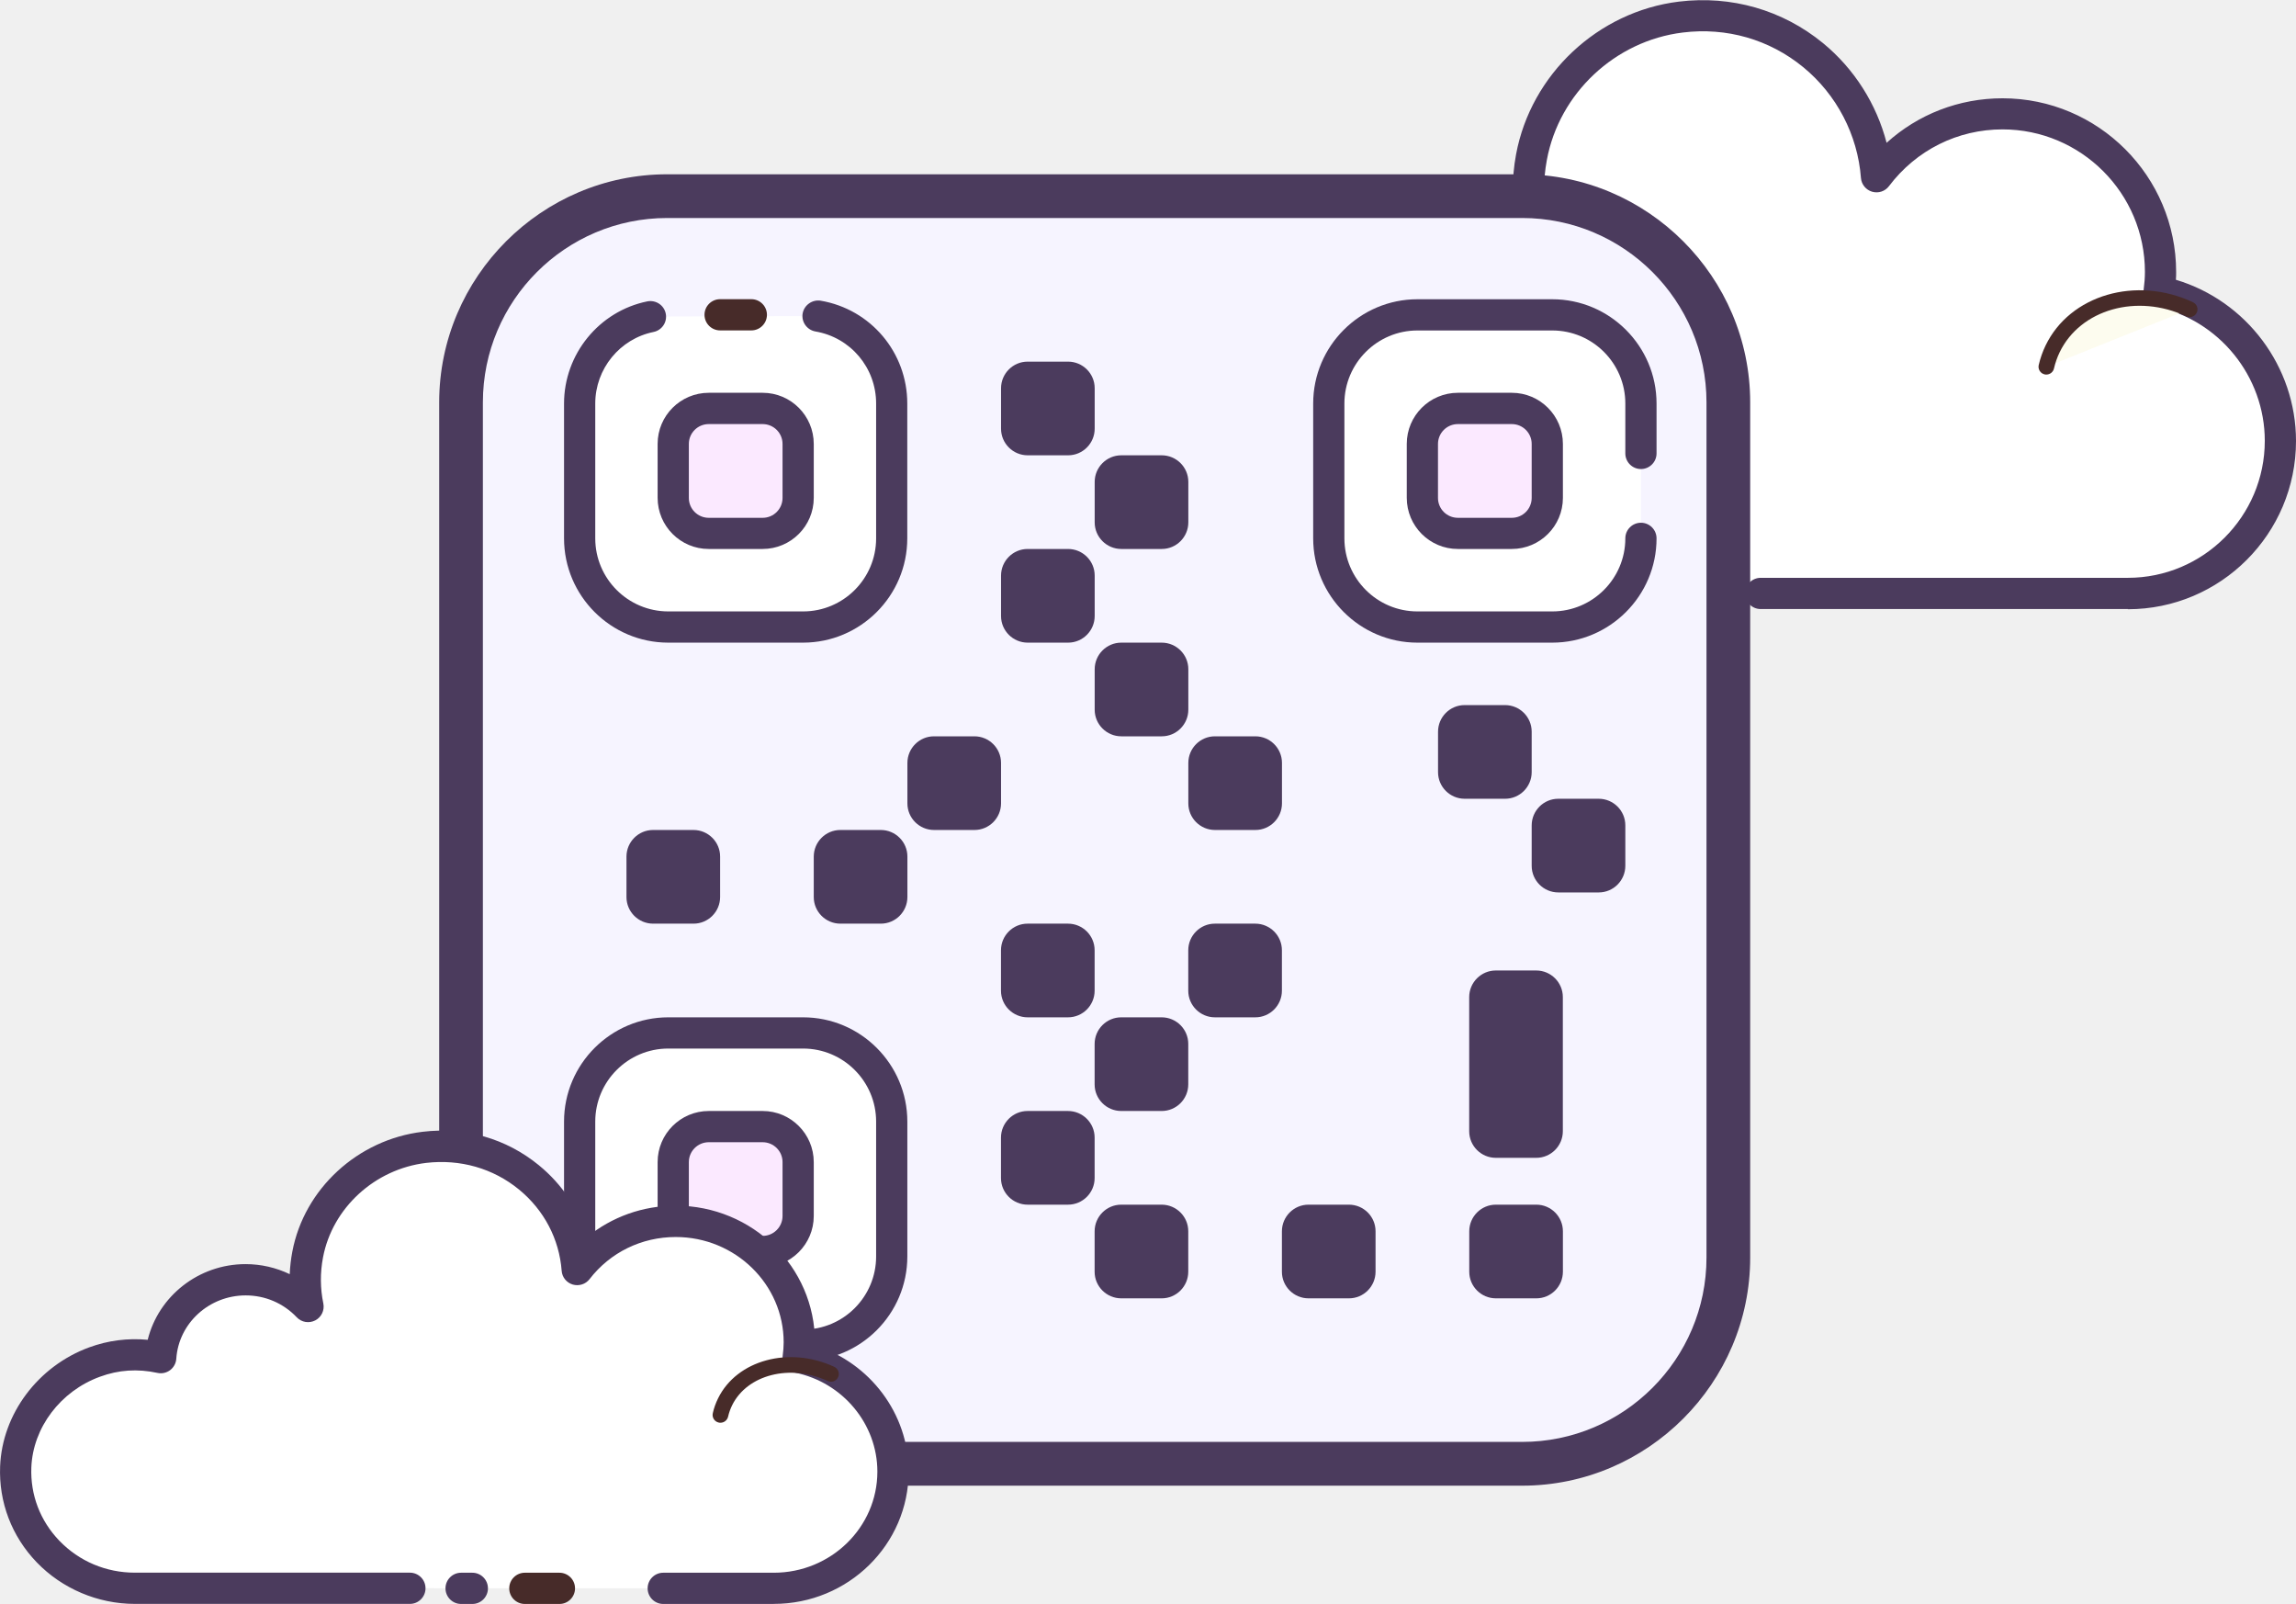
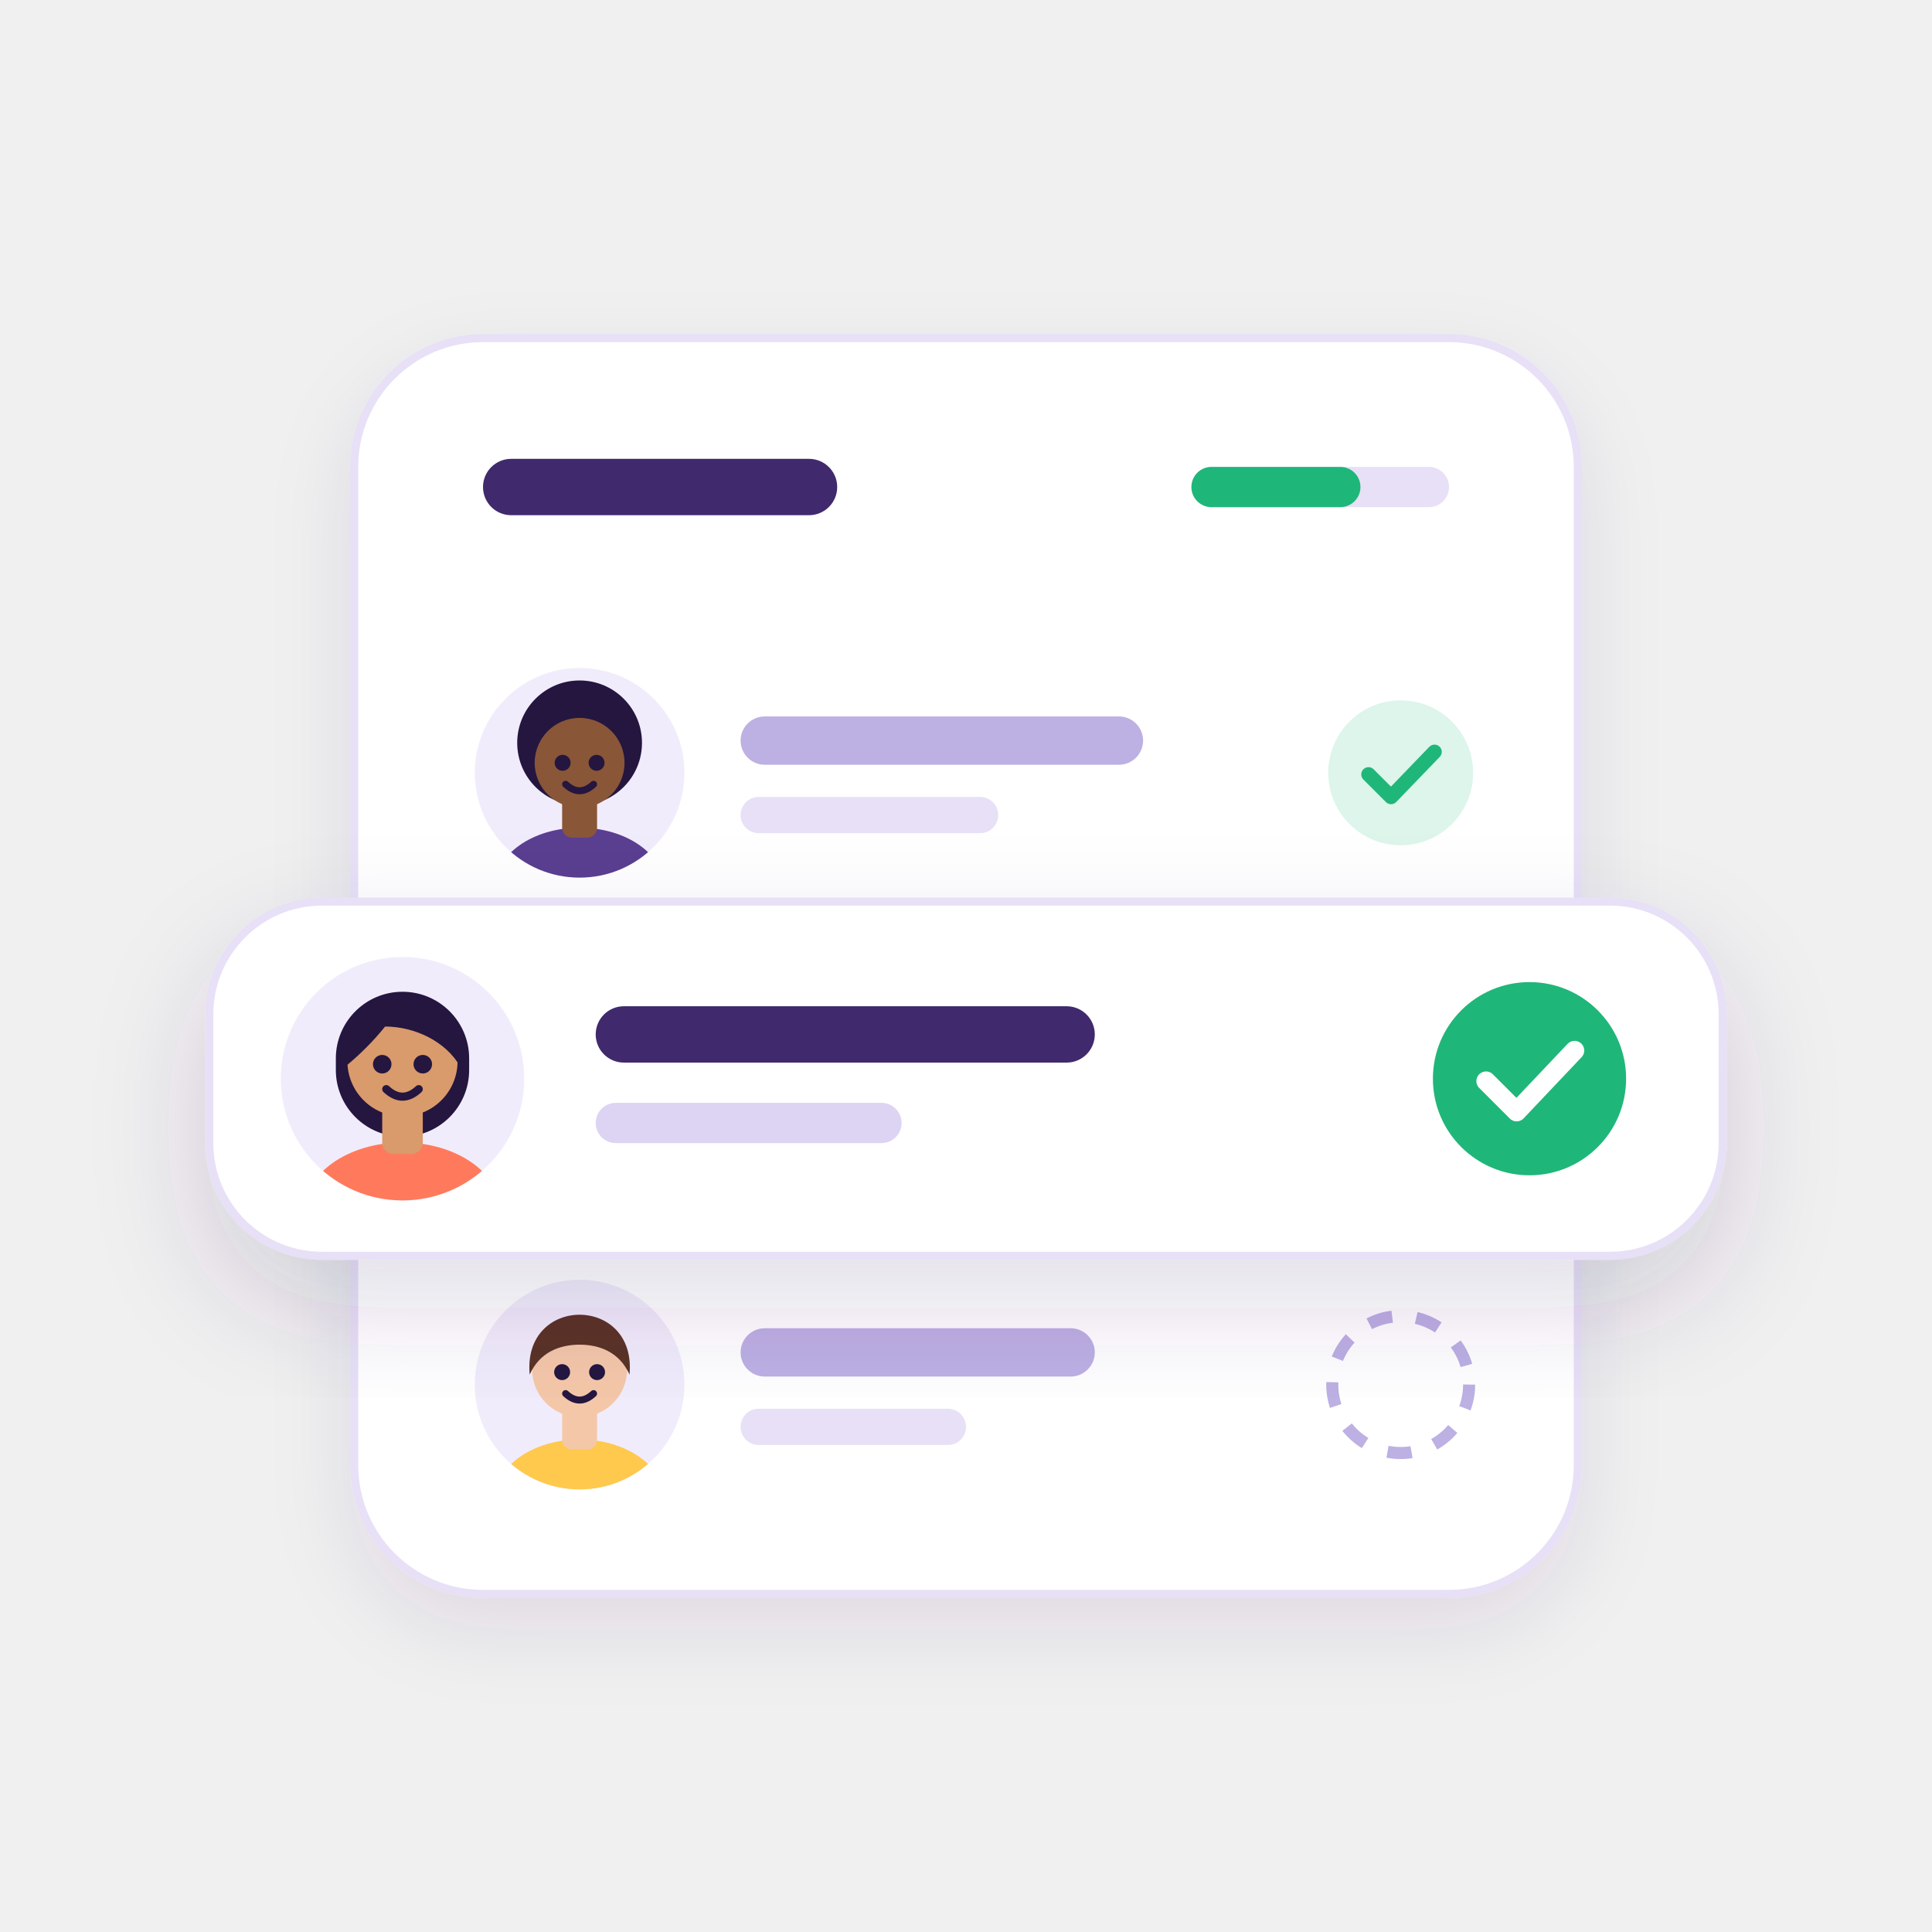
- <svg xmlns="http://www.w3.org/2000/svg" id="a" data-name="Layer 1" width="367.78" height="256.85" viewBox="0 0 367.78 256.85">
-   <path d="m282.03,95.03h58.81c13.5,0,24.44-10.94,24.44-24.44,0-11.77-8.33-21.6-19.42-23.92.13-1.03.21-2.08.21-3.14,0-13.98-11.33-25.31-25.32-25.31-8.26,0-15.56,3.97-20.19,10.08-1.18-15.56-15.08-27.57-31.35-25.58-11.89,1.46-21.73,10.65-23.92,22.43-.7,3.78-.63,7.44.07,10.89-3.19-3.44-7.73-5.59-12.78-5.59-9.25,0-16.81,7.2-17.4,16.31-4.2-.93-8.77-.87-13.58.94-9.2,3.46-15.75,12.12-16.14,21.94-.55,13.95,10.6,25.42,24.42,25.42h56.34" fill="#fff" stroke-width="0" />
-   <path d="m340.84,97.53h-58.81c-1.38,0-2.5-1.12-2.5-2.5s1.12-2.5,2.5-2.5h58.81c12.1,0,21.94-9.85,21.94-21.94,0-10.33-7.33-19.37-17.43-21.48-1.27-.27-2.13-1.46-1.97-2.76.12-.93.2-1.87.2-2.82,0-12.58-10.23-22.81-22.81-22.81-7.19,0-13.82,3.31-18.19,9.09-.62.83-1.69,1.18-2.7.89-.99-.29-1.71-1.17-1.79-2.21-.52-6.89-3.89-13.35-9.25-17.74-5.42-4.44-12.28-6.41-19.3-5.54-10.83,1.33-19.78,9.72-21.76,20.4-.62,3.33-.6,6.67.07,9.93.22,1.1-.31,2.21-1.31,2.72-1,.52-2.22.3-2.98-.52-2.88-3.09-6.77-4.79-10.95-4.79-7.85,0-14.39,6.14-14.9,13.97-.05.73-.41,1.39-1,1.83-.59.45-1.34.6-2.04.45-4.2-.93-8.19-.66-12.16.83-8.34,3.13-14.17,11.04-14.51,19.69-.24,6.04,1.94,11.75,6.11,16.09,4.17,4.34,9.79,6.74,15.82,6.74h56.34c1.38,0,2.5,1.12,2.5,2.5s-1.12,2.5-2.5,2.5h-56.36c-7.4,0-14.29-2.94-19.42-8.27-5.13-5.33-7.79-12.35-7.5-19.75.42-10.63,7.55-20.35,17.75-24.17,4-1.5,8.13-1.99,12.34-1.49,1.88-9.11,9.99-15.91,19.52-15.91,3.42,0,6.77.9,9.72,2.55,0-1.93.17-3.86.53-5.8,2.39-12.81,13.1-22.86,26.08-24.45,8.4-1.02,16.6,1.33,23.08,6.64,5.01,4.11,8.58,9.76,10.19,15.97,5.06-4.58,11.6-7.13,18.57-7.13,15.34,0,27.81,12.48,27.81,27.82,0,.42,0,.83-.04,1.24,11.27,3.37,19.24,13.88,19.24,25.82,0,14.86-12.08,26.94-26.94,26.94Z" fill="#4b3b5d" stroke-width="0" />
-   <path d="m267.87,41.19c-9.04-.59-16.82,5.65-17.38,13.95-.07,1.03-.02,2.05.13,3.03-1.74-1.97-4.32-3.3-7.29-3.5-5.42-.35-10.11,3.23-10.79,8.1-.98-.27-2.01-.45-3.08-.52-7.91-.52-14.72,4.94-15.21,12.21" fill="#fdfcef" stroke-width="0" />
-   <path d="m214.25,75.69s-.06,0-.08,0c-.69-.04-1.21-.64-1.17-1.33.53-7.94,7.94-13.95,16.54-13.37.69.04,1.36.13,2.05.27,1.37-4.84,6.28-8.23,11.83-7.84,2.13.14,4.11.8,5.82,1.91,0-.1,0-.18.01-.28.6-8.97,8.94-15.8,18.71-15.1.69.04,1.21.64,1.17,1.33-.05.69-.62,1.28-1.33,1.16-8.26-.52-15.54,5.18-16.05,12.78-.06.92-.02,1.85.12,2.77.08.55-.21,1.08-.7,1.32s-1.1.11-1.46-.31c-1.61-1.83-3.9-2.92-6.43-3.09-4.76-.17-8.88,2.78-9.47,7.02-.05.35-.25.67-.55.87-.3.2-.66.25-1.02.16-.94-.25-1.88-.42-2.84-.49-7.2-.46-13.44,4.48-13.88,11.04-.06.66-.61,1.17-1.26,1.17Z" fill="#472b29" stroke-width="0" />
-   <path d="m350.74,49.53c-8.49-4-18.32-1.17-21.94,6.33-.45.93-.78,1.9-1,2.87" fill="#fdfcef" stroke-width="0" />
-   <path d="m327.79,59.98c-.09,0-.19,0-.28-.03-.67-.15-1.1-.83-.94-1.5.25-1.08.62-2.14,1.1-3.13,3.91-8.1,14.51-11.19,23.61-6.92.62.3.9,1.04.6,1.67-.29.63-1.04.88-1.67.6-7.87-3.72-16.97-1.14-20.29,5.74-.4.83-.7,1.7-.91,2.6-.13.58-.65.97-1.22.97Z" fill="#472b29" stroke-width="0" />
-   <path d="m106.87,234.41c-18.21,0-33.02-14.81-33.02-33.02V64.44c0-18.21,14.82-33.02,33.02-33.02h136.95c18.21,0,33.02,14.82,33.02,33.02v136.95c0,18.21-14.81,33.02-33.02,33.02H106.87Z" fill="#f6f4ff" stroke-width="0" />
-   <path d="m243.83,34.91c16.28,0,29.52,13.24,29.52,29.52v136.95c0,16.28-13.25,29.52-29.52,29.52H106.87c-16.28,0-29.52-13.25-29.52-29.52V64.43c0-16.28,13.24-29.52,29.52-29.52h136.96m0-7H106.87c-20.09,0-36.52,16.43-36.52,36.52v136.95c0,20.09,16.43,36.53,36.52,36.53h136.95c20.09,0,36.53-16.44,36.53-36.52V64.43c0-20.09-16.44-36.52-36.52-36.52h0Z" fill="#4b3b5d" stroke-width="0" />
-   <path d="m131.04,50.61c6.7,1.14,11.81,6.98,11.81,14v21.59c0,7.85-6.36,14.2-14.2,14.2h-21.59c-7.85,0-14.2-6.36-14.2-14.2v-21.59c0-6.87,4.87-12.59,11.34-13.92" fill="#fff" stroke-width="0" />
-   <path d="m128.64,102.91h-21.59c-9.21,0-16.7-7.5-16.7-16.7v-21.59c0-7.9,5.61-14.79,13.34-16.36,1.36-.26,2.67.6,2.95,1.95.28,1.35-.59,2.67-1.95,2.95-5.42,1.1-9.34,5.92-9.34,11.46v21.59c0,6.46,5.25,11.7,11.7,11.7h21.59c6.46,0,11.7-5.25,11.7-11.7v-21.59c0-5.73-4.09-10.58-9.72-11.54-1.36-.24-2.28-1.53-2.05-2.88.24-1.36,1.56-2.26,2.88-2.05,8.04,1.37,13.88,8.3,13.88,16.47v21.59c0,9.21-7.5,16.7-16.7,16.7Z" fill="#4b3b5d" stroke-width="0" />
-   <path d="m120.35,52.91h-5c-1.38,0-2.5-1.12-2.5-2.5s1.12-2.5,2.5-2.5h5c1.38,0,2.5,1.12,2.5,2.5s-1.12,2.5-2.5,2.5Z" fill="#472b29" stroke-width="0" />
-   <path d="m122.17,85.41h-8.64c-3.14,0-5.68-2.54-5.68-5.68v-8.64c0-3.14,2.54-5.68,5.68-5.68h8.64c3.14,0,5.68,2.54,5.68,5.68v8.64c0,3.14-2.54,5.68-5.68,5.68Z" fill="#fbe9ff" stroke-width="0" />
-   <path d="m122.16,87.91h-8.64c-4.51,0-8.18-3.67-8.18-8.19v-8.64c0-4.51,3.67-8.18,8.19-8.18h8.64c4.51,0,8.18,3.67,8.18,8.19v8.64c0,4.51-3.67,8.18-8.19,8.18Zm-8.63-20c-1.76,0-3.19,1.42-3.19,3.19v8.64c0,1.75,1.42,3.18,3.19,3.18h8.64c1.75,0,3.18-1.42,3.18-3.19v-8.64c0-1.75-1.42-3.18-3.19-3.18h-8.63Z" fill="#4b3b5d" stroke-width="0" />
-   <path d="m128.64,215.41h-21.59c-7.85,0-14.2-6.36-14.2-14.21v-21.59c0-7.85,6.36-14.2,14.2-14.2h21.59c7.85,0,14.2,6.36,14.2,14.2v21.59c0,7.85-6.36,14.21-14.2,14.21Z" fill="#fff" stroke-width="0" />
-   <path d="m128.64,217.91h-21.59c-9.21,0-16.7-7.5-16.7-16.71v-21.59c0-9.21,7.5-16.7,16.7-16.7h21.59c9.21,0,16.7,7.5,16.7,16.7v21.59c0,9.21-7.5,16.71-16.7,16.71Zm-21.59-50c-6.46,0-11.7,5.25-11.7,11.7v21.59c0,6.46,5.25,11.71,11.7,11.71h21.59c6.46,0,11.7-5.25,11.7-11.71v-21.59c0-6.45-5.25-11.7-11.7-11.7h-21.59Z" fill="#4b3b5d" stroke-width="0" />
-   <path d="m122.17,200.41h-8.64c-3.14,0-5.68-2.55-5.68-5.68v-8.63c0-3.14,2.54-5.68,5.68-5.68h8.64c3.14,0,5.68,2.55,5.68,5.68v8.63c0,3.13-2.54,5.68-5.68,5.68Z" fill="#fbe9ff" stroke-width="0" />
-   <path d="m122.16,202.91h-8.64c-4.51,0-8.18-3.67-8.18-8.19v-8.63c0-4.51,3.67-8.18,8.19-8.18h8.64c4.51,0,8.18,3.67,8.18,8.19v8.63c0,4.51-3.67,8.18-8.19,8.18Zm-8.63-20c-1.76,0-3.19,1.43-3.19,3.19v8.63c0,1.75,1.42,3.18,3.19,3.18h8.64c1.75,0,3.18-1.43,3.18-3.19v-8.63c0-1.75-1.42-3.18-3.19-3.18h-8.63Z" fill="#4b3b5d" stroke-width="0" />
-   <path d="m262.85,86.21c0,7.85-6.36,14.2-14.21,14.2h-21.59c-7.85,0-14.2-6.36-14.2-14.2v-21.59c0-7.85,6.36-14.2,14.2-14.2h21.59c7.85,0,14.21,6.36,14.21,14.2v7.99" fill="#fff" stroke-width="0" />
-   <path d="m248.64,102.91h-21.59c-9.21,0-16.7-7.5-16.7-16.7v-21.59c0-9.21,7.5-16.7,16.7-16.7h21.59c9.21,0,16.71,7.5,16.71,16.7v7.99c0,1.38-1.12,2.5-2.5,2.5s-2.5-1.12-2.5-2.5v-7.99c0-6.46-5.25-11.7-11.71-11.7h-21.59c-6.45,0-11.7,5.25-11.7,11.7v21.59c0,6.46,5.25,11.7,11.7,11.7h21.59c6.46,0,11.71-5.25,11.71-11.7,0-1.38,1.12-2.5,2.5-2.5s2.5,1.12,2.5,2.5c0,9.21-7.5,16.7-16.71,16.7Z" fill="#4b3b5d" stroke-width="0" />
-   <path d="m242.17,85.41h-8.64c-3.14,0-5.68-2.54-5.68-5.68v-8.64c0-3.14,2.54-5.68,5.68-5.68h8.64c3.14,0,5.68,2.54,5.68,5.68v8.64c0,3.14-2.54,5.68-5.68,5.68Z" fill="#fbe9ff" stroke-width="0" />
-   <path d="m242.16,87.91h-8.64c-4.51,0-8.18-3.67-8.18-8.19v-8.64c0-4.51,3.67-8.18,8.19-8.18h8.64c4.51,0,8.18,3.67,8.18,8.19v8.64c0,4.51-3.67,8.18-8.19,8.18Zm-8.63-20c-1.76,0-3.19,1.42-3.19,3.19v8.64c0,1.75,1.42,3.18,3.19,3.18h8.64c1.75,0,3.18-1.42,3.18-3.19v-8.64c0-1.75-1.42-3.18-3.19-3.18h-8.63Zm-32.45,95h-6.47c-2.36,0-4.27-1.91-4.27-4.26v-6.47c0-2.36,1.91-4.27,4.26-4.27h6.47c2.36,0,4.27,1.91,4.27,4.26v6.47c0,2.36-1.91,4.27-4.26,4.27Zm-30,0h-6.47c-2.36,0-4.27-1.91-4.27-4.26v-6.47c0-2.36,1.91-4.27,4.26-4.27h6.47c2.36,0,4.27,1.91,4.27,4.26v6.47c0,2.36-1.91,4.27-4.26,4.27Zm0,30h-6.47c-2.36,0-4.27-1.91-4.27-4.26v-6.47c0-2.36,1.91-4.27,4.26-4.27h6.47c2.36,0,4.27,1.91,4.27,4.26v6.48c0,2.35-1.91,4.26-4.26,4.26Zm79.26-33.24v21.48c0,2.35-1.91,4.26-4.26,4.26h-6.47c-2.36,0-4.27-1.91-4.27-4.26v-21.47c0-2.36,1.91-4.27,4.26-4.27h6.47c2.36,0,4.27,1.91,4.27,4.26Zm-64.26,18.24h-6.47c-2.36,0-4.27-1.91-4.27-4.26v-6.47c0-2.36,1.91-4.27,4.26-4.27h6.47c2.36,0,4.27,1.91,4.27,4.26v6.47c0,2.36-1.91,4.27-4.26,4.27Zm0,30h-6.47c-2.36,0-4.27-1.91-4.27-4.26v-6.47c0-2.36,1.91-4.27,4.26-4.27h6.47c2.36,0,4.27,1.91,4.27,4.26v6.47c0,2.36-1.91,4.27-4.26,4.27Zm30,0h-6.47c-2.36,0-4.27-1.91-4.27-4.26v-6.47c0-2.36,1.91-4.27,4.26-4.27h6.47c2.36,0,4.27,1.91,4.27,4.26v6.47c0,2.36-1.91,4.27-4.26,4.27Z" fill="#4b3b5d" stroke-width="0" />
-   <path d="m186.09,117.91h-6.47c-2.36,0-4.27-1.91-4.27-4.26v-6.47c0-2.36,1.91-4.27,4.26-4.27h6.47c2.36,0,4.27,1.91,4.27,4.26v6.47c0,2.36-1.91,4.27-4.26,4.27Z" fill="#4b3b5d" stroke-width="0" />
-   <path d="m186.09,87.91h-6.47c-2.36,0-4.27-1.91-4.27-4.26v-6.47c0-2.36,1.91-4.27,4.26-4.27h6.47c2.36,0,4.27,1.91,4.27,4.26v6.47c0,2.36-1.91,4.27-4.26,4.27Z" fill="#4b3b5d" stroke-width="0" />
-   <path d="m171.09,72.91h-6.47c-2.36,0-4.27-1.91-4.27-4.26v-6.47c0-2.36,1.91-4.27,4.26-4.27h6.47c2.36,0,4.27,1.91,4.27,4.26v6.47c0,2.36-1.91,4.27-4.26,4.27Z" fill="#4b3b5d" stroke-width="0" />
-   <path d="m171.09,102.91h-6.47c-2.36,0-4.27-1.91-4.27-4.26v-6.47c0-2.36,1.91-4.27,4.26-4.27h6.47c2.36,0,4.27,1.91,4.27,4.26v6.47c0,2.36-1.91,4.27-4.26,4.27Z" fill="#4b3b5d" stroke-width="0" />
-   <path d="m156.09,132.91h-6.47c-2.36,0-4.27-1.91-4.27-4.26v-6.47c0-2.36,1.91-4.27,4.26-4.27h6.47c2.36,0,4.27,1.91,4.27,4.26v6.47c0,2.36-1.91,4.27-4.26,4.27Z" fill="#4b3b5d" stroke-width="0" />
-   <path d="m201.09,132.91h-6.47c-2.36,0-4.27-1.91-4.27-4.26v-6.47c0-2.36,1.91-4.27,4.26-4.27h6.47c2.36,0,4.27,1.91,4.27,4.26v6.47c0,2.36-1.91,4.27-4.26,4.27Z" fill="#4b3b5d" stroke-width="0" />
-   <path d="m111.09,147.91h-6.47c-2.36,0-4.27-1.91-4.27-4.26v-6.47c0-2.36,1.91-4.27,4.26-4.27h6.47c2.36,0,4.27,1.91,4.27,4.26v6.47c0,2.36-1.91,4.27-4.26,4.27Z" fill="#4b3b5d" stroke-width="0" />
-   <path d="m141.09,147.91h-6.47c-2.36,0-4.27-1.91-4.27-4.26v-6.47c0-2.36,1.91-4.27,4.26-4.27h6.47c2.36,0,4.27,1.91,4.27,4.26v6.47c0,2.36-1.91,4.27-4.26,4.27Z" fill="#4b3b5d" stroke-width="0" />
-   <path d="m256.09,142.91h-6.47c-2.36,0-4.27-1.91-4.27-4.26v-6.47c0-2.36,1.91-4.27,4.26-4.27h6.47c2.36,0,4.27,1.91,4.27,4.26v6.47c0,2.36-1.91,4.27-4.26,4.27Z" fill="#4b3b5d" stroke-width="0" />
-   <path d="m241.09,127.91h-6.47c-2.36,0-4.27-1.91-4.27-4.26v-6.47c0-2.36,1.91-4.27,4.26-4.27h6.47c2.36,0,4.27,1.91,4.27,4.26v6.47c0,2.36-1.91,4.27-4.26,4.27Z" fill="#4b3b5d" stroke-width="0" />
-   <path d="m246.09,207.91h-6.47c-2.36,0-4.27-1.91-4.27-4.26v-6.47c0-2.36,1.91-4.27,4.26-4.27h6.48c2.35,0,4.26,1.91,4.26,4.26v6.47c0,2.36-1.91,4.27-4.26,4.27Z" fill="#4b3b5d" stroke-width="0" />
-   <g>
-     <path d="m106.24,254.35h17.7c10.55,0,19.1-8.37,19.1-18.69,0-9.01-6.51-16.53-15.17-18.3.1-.79.17-1.59.17-2.4,0-10.69-8.86-19.37-19.79-19.37-6.45,0-12.16,3.04-15.77,7.71-.93-11.9-11.79-21.09-24.5-19.57-9.29,1.11-16.98,8.14-18.7,17.15-.55,2.89-.49,5.69.05,8.33-2.49-2.63-6.04-4.28-9.99-4.28-7.23,0-13.14,5.51-13.6,12.47-3.28-.71-6.86-.67-10.61.71-7.19,2.64-12.31,9.26-12.61,16.78-.43,10.67,8.29,19.44,19.09,19.44h44.04m8.2,0h1.8" fill="#fff" stroke-width="0" />
-     <path d="m123.94,256.85h-17.7c-1.38,0-2.5-1.12-2.5-2.5s1.12-2.5,2.5-2.5h17.7c9.16,0,16.6-7.27,16.6-16.19,0-7.62-5.54-14.29-13.18-15.85-1.28-.27-2.15-1.47-1.98-2.77.09-.69.15-1.38.15-2.08,0-9.3-7.75-16.87-17.29-16.87-5.46,0-10.49,2.45-13.8,6.74-.63.82-1.7,1.16-2.7.87-.99-.3-1.7-1.17-1.77-2.2-.39-5.1-2.82-9.72-6.84-13.02-4.15-3.4-9.43-4.89-14.86-4.26-8.23.98-15.03,7.21-16.53,15.14-.47,2.48-.45,4.95.05,7.36.23,1.1-.3,2.21-1.29,2.72-.99.51-2.2.32-2.97-.5-2.14-2.25-5.05-3.5-8.18-3.5-5.85,0-10.73,4.45-11.11,10.14-.05.73-.41,1.39-.99,1.83-.58.43-1.32.6-2.03.44-3.19-.69-6.22-.49-9.23.62-6.31,2.31-10.72,8.15-10.97,14.52-.17,4.38,1.41,8.54,4.48,11.73,3.18,3.3,7.48,5.12,12.12,5.12h44.04c1.38,0,2.5,1.12,2.5,2.5s-1.12,2.5-2.5,2.5H21.6c-5.92,0-11.65-2.43-15.72-6.66C1.87,246.01-.21,240.55.02,234.8c.34-8.38,6.06-16.02,14.24-19.03,3.05-1.12,6.2-1.52,9.4-1.22,1.72-6.98,8.14-12.12,15.68-12.12,2.47,0,4.88.56,7.07,1.61.05-1.21.19-2.42.42-3.63,1.91-10.05,10.48-17.92,20.85-19.17,6.82-.83,13.42,1.09,18.63,5.35,3.74,3.06,6.39,7.04,7.73,11.51,3.96-3.24,8.93-5.03,14.21-5.03,12.29,0,22.29,9.81,22.29,21.87,0,.17,0,.34,0,.51,8.82,2.78,15.01,10.94,15.01,20.19,0,11.69-9.68,21.2-21.6,21.2Zm-48.28,0h-1.8c-1.38,0-2.5-1.12-2.5-2.5s1.12-2.5,2.5-2.5h1.8c1.38,0,2.5,1.12,2.5,2.5s-1.12,2.5-2.5,2.5Z" fill="#4b3b5d" stroke-width="0" />
-     <path d="m115.4,227.83c-.09,0-.18,0-.28-.03-.67-.15-1.1-.82-.94-1.5.18-.82.47-1.62.85-2.39,3.02-6.12,11.36-8.39,18.61-5.03.62.29.9,1.03.61,1.66-.29.63-1.04.9-1.66.61-6.01-2.78-12.88-1.04-15.31,3.87-.29.59-.51,1.21-.65,1.83-.14.59-.65.98-1.22.98Z" fill="#472b29" stroke-width="0" />
-     <path d="m89.61,256.85h-5.54c-1.38,0-2.5-1.12-2.5-2.5s1.12-2.5,2.5-2.5h5.54c1.38,0,2.5,1.12,2.5,2.5s-1.11,2.5-2.5,2.5Z" fill="#472b29" stroke-width="0" />
-   </g>
+ <svg xmlns="http://www.w3.org/2000/svg" viewBox="0 0 240 240" width="240" height="240" fill="none">
+   <defs>
+     <filter id="shadow" x="-40%" y="-40%" width="180%" height="180%">
+       <feDropShadow dx="0" dy="6" stdDeviation="7" flood-color="#40296C" flood-opacity=".16" />
+     </filter>
+     <filter id="shadow-soft" x="-40%" y="-40%" width="180%" height="180%">
+       <feDropShadow dx="0" dy="4" stdDeviation="5" flood-color="#40296C" flood-opacity=".09" />
+     </filter>
+     <clipPath id="avatar">
+       <circle cx="0" cy="-6" r="21" />
+     </clipPath>
+     <g id="person-afro">
+       <circle cx="0" cy="-6" r="21" fill="#F1ECFB" />
+       <g clip-path="url(#avatar)">
+         <ellipse cx="0" cy="17" rx="17" ry="12" fill="#5A3E91" />
+         <circle cx="0" cy="-12" r="12.5" fill="#24163F" />
+         <rect x="-3.5" y="-2" width="7" height="9" rx="2" fill="#8A5638" />
+         <circle cx="0" cy="-8" r="9" fill="#8A5638" />
+         <circle cx="-3.4" cy="-8" r="1.6" fill="#24163F" />
+         <circle cx="3.4" cy="-8" r="1.6" fill="#24163F" />
+         <path d="M-2.8 -3.7q2.8 2.6 5.6 0" stroke="#24163F" stroke-width="1.4" stroke-linecap="round" />
+       </g>
+     </g>
+     <g id="person-bob">
+       <circle cx="0" cy="-6" r="21" fill="#F1ECFB" />
+       <g clip-path="url(#avatar)">
+         <rect x="-11.5" y="-21" width="23" height="25" rx="11.5" fill="#24163F" />
+         <ellipse cx="0" cy="17" rx="17" ry="12" fill="#FF7A5C" />
+         <rect x="-3.5" y="-2" width="7" height="9" rx="2" fill="#D99A6C" />
+         <circle cx="0" cy="-9" r="9.5" fill="#D99A6C" />
+         <path d="M-10 -8C-11 -24 11 -24 10 -8C7.5 -12.5 2 -15 -3 -15C-5 -12.5 -7.5 -10 -10 -8Z" fill="#24163F" />
+         <circle cx="-3.5" cy="-8.5" r="1.6" fill="#24163F" />
+         <circle cx="3.5" cy="-8.5" r="1.6" fill="#24163F" />
+         <path d="M-2.8 -4.2q2.8 2.6 5.6 0" stroke="#24163F" stroke-width="1.4" stroke-linecap="round" />
+       </g>
+     </g>
+     <g id="person-short-hair">
+       <circle cx="0" cy="-6" r="21" fill="#F1ECFB" />
+       <g clip-path="url(#avatar)">
+         <ellipse cx="0" cy="17" rx="17" ry="12" fill="#FFC94D" />
+         <rect x="-3.5" y="-2" width="7" height="9" rx="2" fill="#F5C7A9" />
+         <circle cx="0" cy="-9" r="9.5" fill="#F5C7A9" />
+         <path d="M-10 -8C-11.5 -24 11.5 -24 10 -8C8 -12.5 4 -14 0 -14C-4 -14 -8 -12.5 -10 -8Z" fill="#5A3324" />
+         <circle cx="-3.5" cy="-8.5" r="1.6" fill="#24163F" />
+         <circle cx="3.5" cy="-8.5" r="1.6" fill="#24163F" />
+         <path d="M-2.8 -4.2q2.8 2.6 5.6 0" stroke="#24163F" stroke-width="1.4" stroke-linecap="round" />
+       </g>
+     </g>
+   </defs>
+   <rect x="44" y="42" width="152" height="156" rx="16" fill="#FFFFFF" stroke="#E7E0F6" filter="url(#shadow-soft)" />
+   <rect x="60" y="57" width="44" height="7" rx="3.5" fill="#40296C" />
+   <rect x="148" y="58" width="32" height="5" rx="2.5" fill="#E7E0F6" />
+   <rect x="148" y="58" width="21" height="5" rx="2.5" fill="#1FB67A" />
+   <use href="#person-afro" transform="translate(72 96) scale(.62) translate(0 6)" />
+   <rect x="92" y="89" width="50" height="6" rx="3" fill="#BDB0E3" />
+   <rect x="92" y="99" width="32" height="4.5" rx="2.25" fill="#E7E0F6" />
+   <circle cx="174" cy="96" r="9" fill="#DDF5EA" />
+   <path d="M170 96.2l2.8 2.8l5.4-5.6" stroke="#1FB67A" stroke-width="1.8" stroke-linecap="round" stroke-linejoin="round" />
+   <use href="#person-short-hair" transform="translate(72 172) scale(.62) translate(0 6)" />
+   <rect x="92" y="165" width="44" height="6" rx="3" fill="#BDB0E3" />
+   <rect x="92" y="175" width="28" height="4.5" rx="2.25" fill="#E7E0F6" />
+   <circle cx="174" cy="172" r="8.5" stroke="#BDB0E3" stroke-width="1.5" stroke-dasharray="3 3" />
+   <rect x="26" y="112" width="188" height="44" rx="14" fill="#FFFFFF" stroke="#E7E0F6" filter="url(#shadow)" />
+   <use href="#person-bob" transform="translate(50 134) scale(.72) translate(0 6)" />
+   <rect x="74" y="125" width="62" height="7" rx="3.5" fill="#40296C" />
+   <rect x="74" y="137" width="38" height="5" rx="2.5" fill="#DDD4F3" />
+   <circle cx="190" cy="134" r="12" fill="#1FB67A" />
+   <path d="M184.6 134.3l3.8 3.8l7.2-7.6" stroke="#FFFFFF" stroke-width="2.4" stroke-linecap="round" stroke-linejoin="round" />
</svg>
